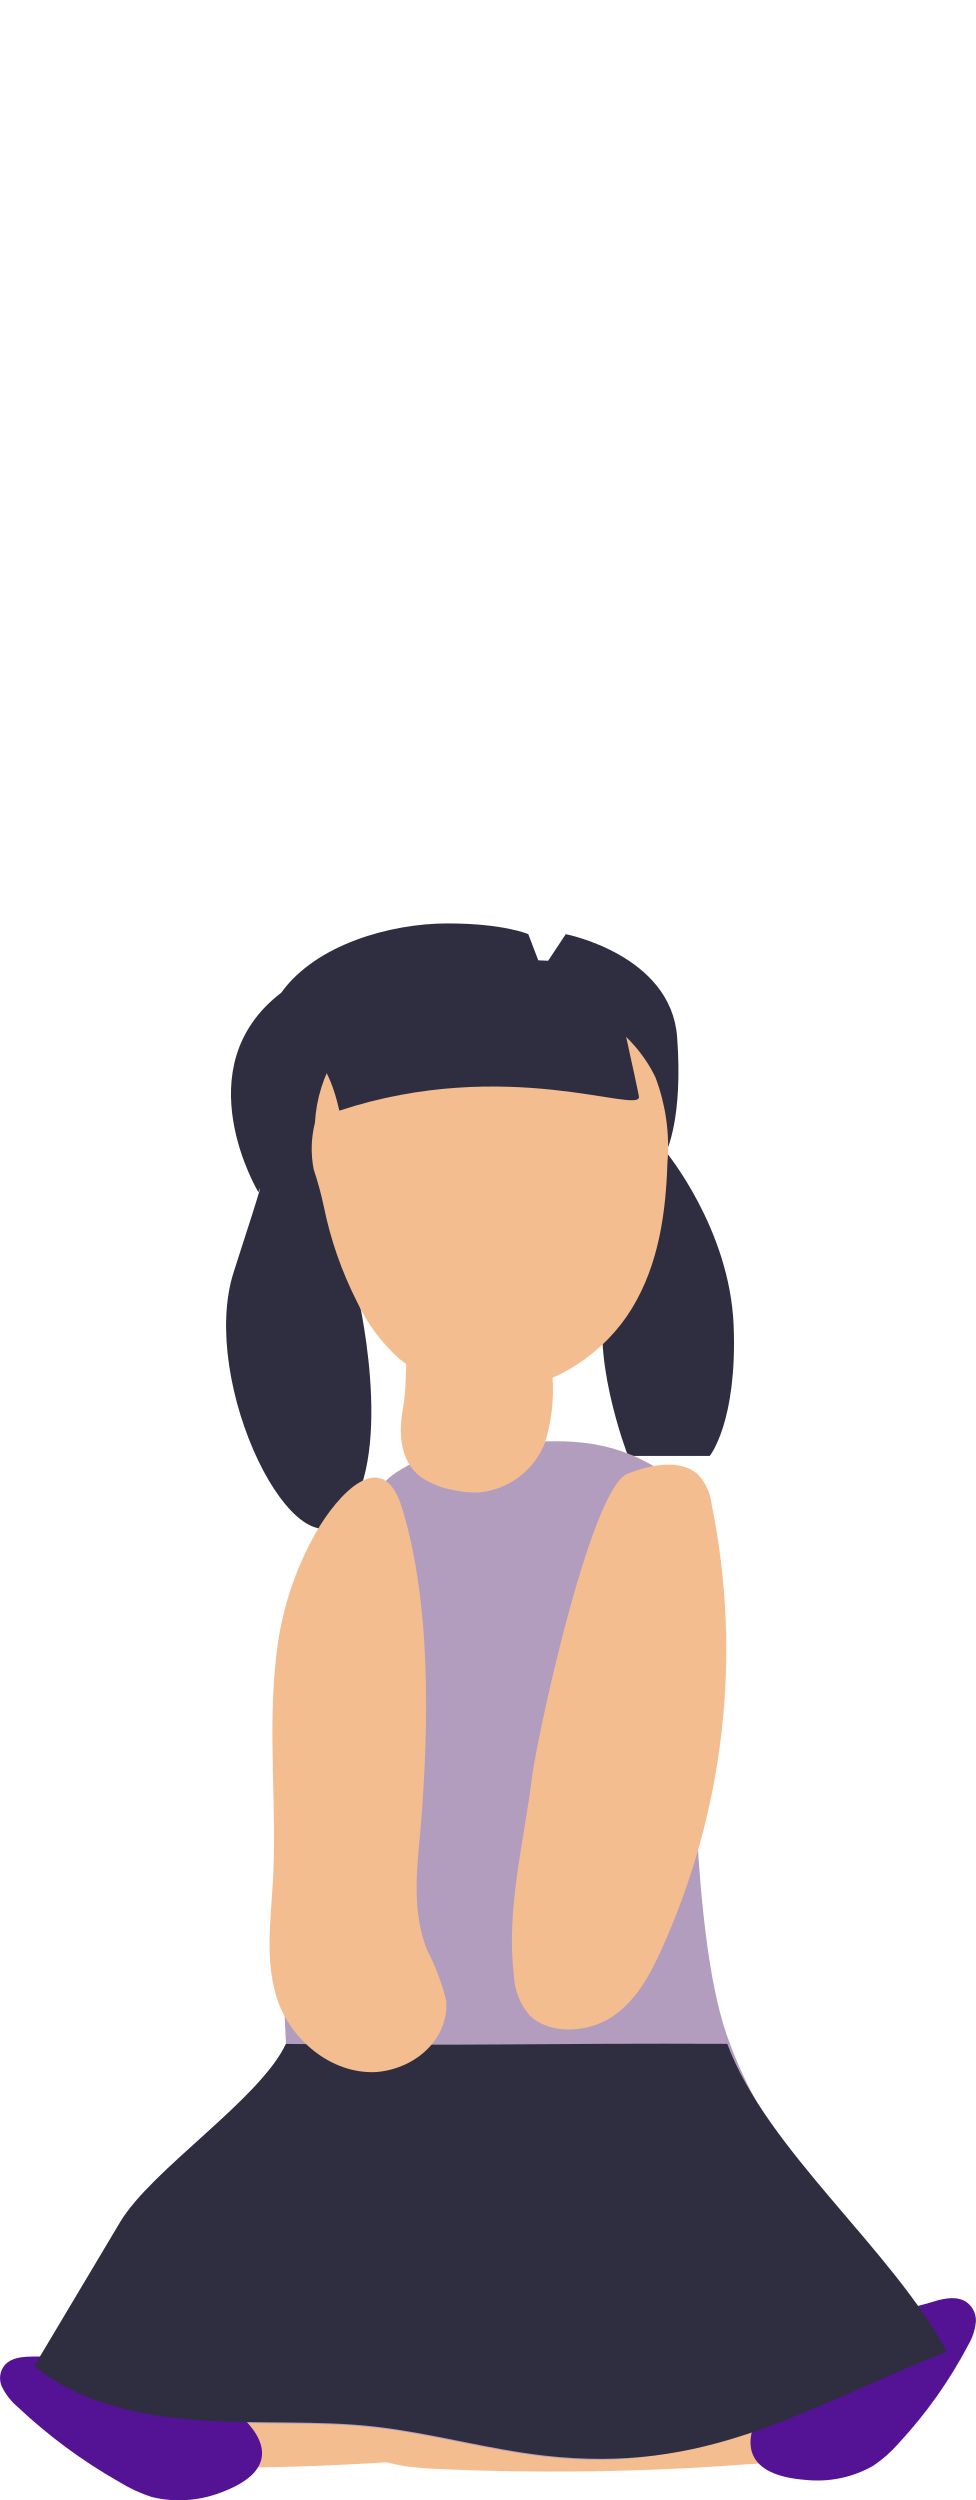
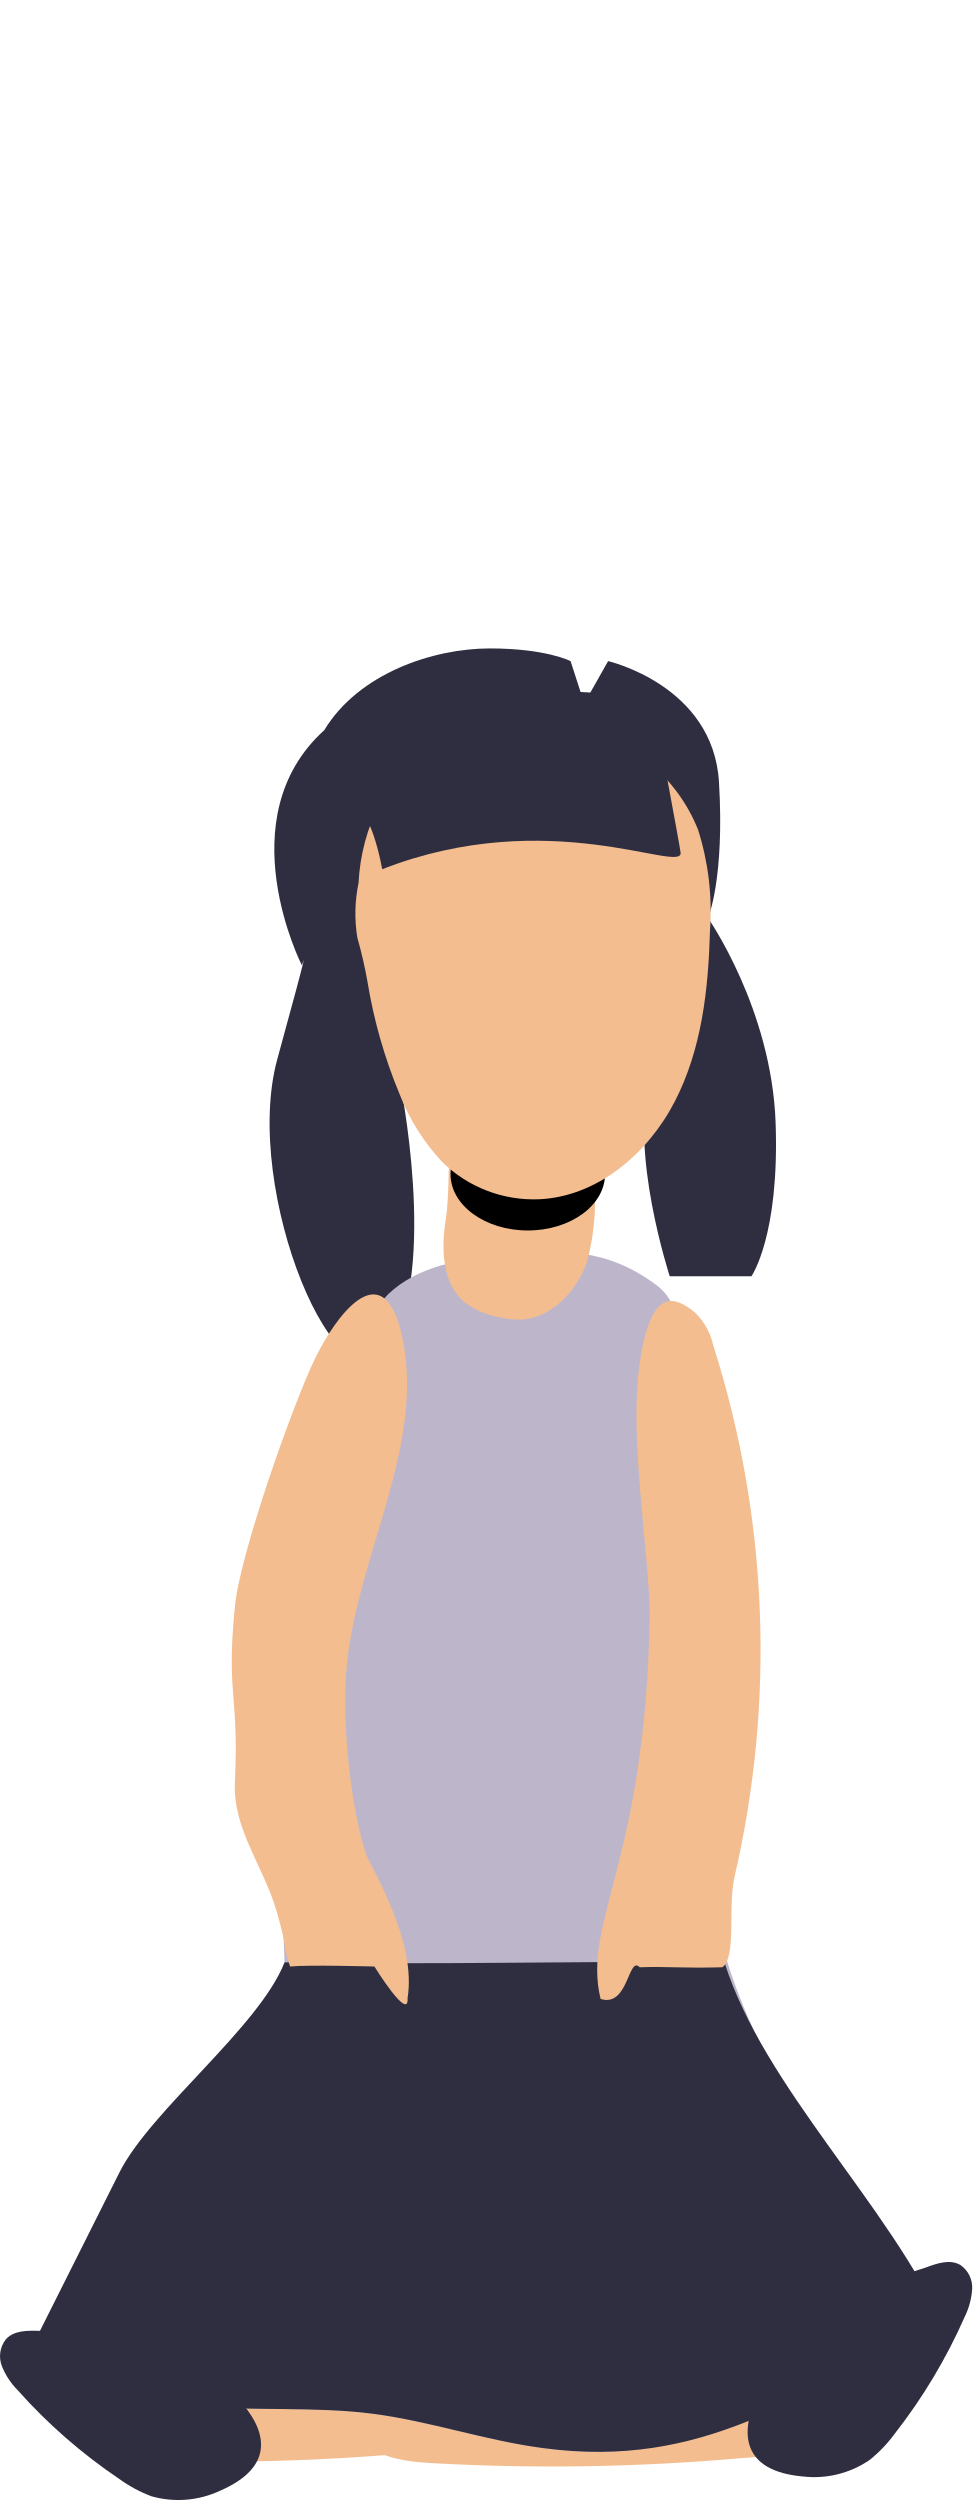
<svg xmlns="http://www.w3.org/2000/svg" id="Laag_1" data-name="Laag 1" viewBox="0 0 130 333">
  <defs>
-     <style>.cls-1{fill:#2f2e41;}.cls-2{fill:#f3bd8f;}.cls-3{fill:#b29dbe;}.cls-4{fill:#541295;}</style>
+     <style>.cls-1{fill:#2f2e41;}.cls-2{fill:#f3bd8f;}.cls-3{fill:#bdb6cb;}</style>
  </defs>
  <g id="Kind_4" data-name="Kind 4">
-     <path id="Path_1796" data-name="Path 1796" class="cls-1" d="M37.46,132.23C42.09,125.77,52.07,123,59.6,123s10.77,1.43,10.77,1.43l1.82,4.78,3.17-4.78s14,2.73,14.83,13.68-1.47,15.34-1.47,15.34,8.48,10.25,9,23.08-3.18,17.4-3.18,17.4H83.65s-5.54-14.34-2.53-22.25a44.68,44.68,0,0,0,2.53-16.4l-27.09-8.2-9.07,8.2v16.4s5.24,21.41-1.35,30.21-19.8-17.69-15-32.49,3.28-10.59,3.28-10.59S24.44,142.2,37.46,132.23Z" />
-     <path id="Path_1426" data-name="Path 1426" class="cls-2" d="M96.75,310.34c3.75.16,7.68.29,10.77,2.1,4.45,2.61,5.61,7.83,2.59,11.67a9.37,9.37,0,0,1-3.6,2.75,21.46,21.46,0,0,1-7.12,1.39,340.77,340.77,0,0,1-41.79.58c-3.87-.19-8.37-.76-10.3-3.67a9,9,0,0,1-.68-6.57c.52-3.45,1-8,3.69-10.86,3.29-3.46,6.4-1.7,11.1-.94a289.92,289.92,0,0,0,35.34,3.55Z" />
-     <path id="Path_1427" data-name="Path 1427" class="cls-2" d="M66.72,308.43c3.76,0,7.69-.09,10.89,1.56,4.62,2.42,6.09,7.6,3.29,11.58a9.19,9.19,0,0,1-3.37,2.88,21.4,21.4,0,0,1-7,1.72,333.22,333.22,0,0,1-41.68,2.52c-3.88,0-8.4-.35-10.53-3.16a9.12,9.12,0,0,1-1.09-6.42c.28-3.47.49-8.14,3-11,3.06-3.62,6.27-2,11-1.47a294.63,294.63,0,0,0,35.53,1.82Z" />
-     <path id="Path_1451" data-name="Path 1451" class="cls-3" d="M91.78,222.29c.9,4,0,36.09,5.47,50,5.23,14.1,17.77,27.45,24.86,40.93-19.75,7.91-27.93,16.4-49.54,14-7.62-.86-15-3-22.65-3.87s-15.8-.3-23.68-.87-16-2.42-21.67-7.2L16,296c4.17-7,18.69-16.41,22.09-23.74-.69-13.37-.42-26.88,0-41.91.22-7.78,6.3-16.17,8.2-23.78a17.32,17.32,0,0,1,5.63-9.8c4-3.24,9.76-4,15.16-4.43,7.81-.65,13.87-.91,20.74,3.4S90.53,215.88,91.78,222.29Z" />
-     <path id="Path_1454" data-name="Path 1454" class="cls-2" d="M53.68,187.59c-.6,3.23-.47,7.15,2.51,9.25a11.45,11.45,0,0,0,4.11,1.62,14.17,14.17,0,0,0,3.38.35,10.49,10.49,0,0,0,8.88-6.55,23.5,23.5,0,0,0,.84-10.59,12.51,12.51,0,0,0-1.29-5.5A10.23,10.23,0,0,0,62.72,172C51.86,172.77,54.92,180.84,53.68,187.59Z" />
-     <path id="Path_1456" data-name="Path 1456" class="cls-2" d="M47.5,173.29A23.76,23.76,0,0,0,53.19,181a19.26,19.26,0,0,0,13,4.25c7.7-.31,14.44-5.13,18-11s4.5-12.7,4.71-19.34a26,26,0,0,0-1.59-11.39c-2.87-6-9.07-10.35-16.48-11.54a31.52,31.52,0,0,0-21,4.18,16.57,16.57,0,0,0-5.06,4.39,19.17,19.17,0,0,0-2.82,9,14.26,14.26,0,0,0-.17,6.2,45.53,45.53,0,0,1,1.36,5A50,50,0,0,0,47.5,173.29Z" />
-     <path id="Path_1459" data-name="Path 1459" class="cls-4" d="M113.52,309.94q5-1.83,10.19-3.18c1.54-.49,3.3-1,4.72-.31a3,3,0,0,1,1.56,2.78,7.54,7.54,0,0,1-1,3.09,60.94,60.94,0,0,1-9.3,13.14,17.36,17.36,0,0,1-3.41,3,15,15,0,0,1-8.9,1.87C91.07,329.14,105.63,313.3,113.52,309.94Z" />
-     <path id="Path_1460" data-name="Path 1460" class="cls-4" d="M16.22,314.24q-5.43-.42-10.88-.35c-1.62,0-3.48-.07-4.58,1a2.71,2.71,0,0,0-.49,3.05,8.36,8.36,0,0,0,2.09,2.67,70.29,70.29,0,0,0,13.55,10,19.76,19.76,0,0,0,4.33,2,15.45,15.45,0,0,0,9.13-.59C44.44,326.5,24.91,315.31,16.22,314.24Z" />
-     <path id="Path_1699" data-name="Path 1699" class="cls-1" d="M81.25,128.35s3.82,17.22,3.86,17.73c.22,2.41-17.65-5.49-39.91,1.86-2.75-12.42-9.2-7.14-4.8-10.27s12.51-8,14.36-9.32,7.28-.88,7.28-.88Z" />
-     <path id="Path_1797" data-name="Path 1797" class="cls-1" d="M96.87,272.24c5.22,14.1,22.14,27.56,29.23,41-19.76,7.91-31.92,16.29-53.53,13.85-7.62-.86-15-3-22.65-3.87s-15.8-.3-23.68-.87-16-2.43-21.67-7.2L16,296c4.16-7,18.68-16.42,22.08-23.75C61.87,272.55,72.75,272.13,96.87,272.24Z" />
-     <path id="Path_1428" data-name="Path 1428" class="cls-2" d="M36.8,220.57c-1.18,10,.11,20.07-.45,30.1-.31,5.3-1.09,10.75.64,15.81s7,9.82,13.12,9.52c5.55-.48,9.67-4.66,9.33-9.46a29.28,29.28,0,0,0-2.57-6.83c-2.15-5.45-1.26-11.38-.77-17.07,1-13,1.34-29.07-2.56-41.83-2.63-8.52-8.69-1.46-11.35,3.13a42.32,42.32,0,0,0-5.39,16.63Z" />
-     <path id="Path_1458" data-name="Path 1458" class="cls-2" d="M70.9,236.46c-1.09,8.89-3.51,17.78-2.45,26.66a8.55,8.55,0,0,0,2.1,5.32c2.6,2.61,7.69,2.34,10.88.26s5-5.37,6.47-8.57a96.82,96.82,0,0,0,6.89-59.75,6.82,6.82,0,0,0-1.84-4c-2.33-2.09-6.39-1.29-9.4-.06-4.71,2-11.49,32.47-12.65,40.13Z" />
+     <path id="Path_1796" data-name="Path 1796" class="cls-1" d="M43.19,97.26c4.62-7.62,14.56-10.89,22.06-10.89S76,88.06,76,88.06l1.82,5.63L81,88.06s14,3.21,14.77,16.12-1.46,18.1-1.46,18.1,8.45,12.08,9,27.22S100.09,170,100.09,170H89.21s-5.52-16.91-2.52-26.24a61.61,61.61,0,0,0,2.52-19.33l-27-9.67-9,9.67v19.33s5.22,25.25-1.34,35.62-19.73-20.85-14.93-38.31,3.27-12.49,3.27-12.49S30.22,109,43.19,97.26Z" />
+     <path id="Path_1426" data-name="Path 1426" class="cls-2" d="M96.38,306.28c3.74.19,7.65.34,10.72,2.48a10,10,0,0,1,2.59,13.76,9.71,9.71,0,0,1-3.59,3.24A18.37,18.37,0,0,1,99,327.4a286.43,286.43,0,0,1-41.63.68c-3.86-.22-8.34-.9-10.26-4.32a12.49,12.49,0,0,1-.68-7.75c.52-4.07,1-9.49,3.67-12.81,3.28-4.08,6.38-2,11.06-1.11a246.76,246.76,0,0,0,35.21,4.19Z" />
+     <path id="Path_1427" data-name="Path 1427" class="cls-2" d="M66.46,304c3.75,0,7.66-.11,10.85,1.84a10.06,10.06,0,0,1,3.28,13.66,9.91,9.91,0,0,1-3.36,3.39,18.65,18.65,0,0,1-7,2,282.85,282.85,0,0,1-41.52,3c-3.86,0-8.37-.41-10.49-3.72a12.62,12.62,0,0,1-1.09-7.58c.29-4.09.49-9.59,3-13,3.05-4.28,6.25-2.36,11-1.74A247.92,247.92,0,0,0,66.46,304Z" />
+     <path id="Path_1451" data-name="Path 1451" class="cls-3" d="M91.43,202.45c.89,4.7,0,42.56,5.45,58.9,5.2,16.63,17.7,32.37,24.77,48.27C102,319,93.82,329,72.29,326.08c-7.59-1-15-3.57-22.56-4.56s-15.74-.36-23.59-1-16-2.86-21.59-8.49l11.36-22.65c4.15-8.28,18.62-19.36,22-28-.68-15.76-.41-31.69,0-49.42.23-9.17,6.28-19.06,8.17-28a21.56,21.56,0,0,1,5.61-11.56c4-3.81,9.72-4.69,15.1-5.22,7.78-.77,13.82-1.08,20.66,4S90.18,194.9,91.43,202.45Z" />
+     <path id="Path_1454" data-name="Path 1454" class="cls-2" d="M59.36,162.53c-.6,3.82-.47,8.43,2.5,10.91A10.45,10.45,0,0,0,66,175.35a12,12,0,0,0,3.37.42c4.11-.2,7.47-3.82,8.84-7.73A32.66,32.66,0,0,0,79,155.55a16.91,16.91,0,0,0-1.29-6.48,9.59,9.59,0,0,0-9.35-4.87C57.54,145.06,60.59,154.58,59.36,162.53Z" />
+     <ellipse id="Ellipse_215" data-name="Ellipse 215" cx="70.3" cy="156.4" rx="10.29" ry="7.5" />
+     <path id="Path_1456" data-name="Path 1456" class="cls-2" d="M53.2,145.68a28.1,28.1,0,0,0,5.67,9.06,17.4,17.4,0,0,0,13,5c7.67-.37,14.38-6,18-13s4.49-15,4.7-22.81a35.88,35.88,0,0,0-1.59-13.42A22.22,22.22,0,0,0,76.52,96.94a27.39,27.39,0,0,0-20.95,4.93,17.78,17.78,0,0,0-5,5.17,26.05,26.05,0,0,0-2.81,10.57,19.91,19.91,0,0,0-.16,7.3,58.52,58.52,0,0,1,1.35,5.86A67.16,67.16,0,0,0,53.2,145.68Z" />
+     <path id="Path_1459" data-name="Path 1459" class="cls-1" d="M113.09,305.81a96.45,96.45,0,0,1,10.15-3.75c1.53-.57,3.28-1.19,4.69-.36a3.64,3.64,0,0,1,1.56,3.27,9.92,9.92,0,0,1-1,3.65,73.06,73.06,0,0,1-9.26,15.48,18.57,18.57,0,0,1-3.4,3.57,13.05,13.05,0,0,1-8.86,2.2C90.72,328.44,105.22,309.77,113.09,305.81Z" />
+     <path id="Path_1460" data-name="Path 1460" class="cls-1" d="M16.15,310.88a97.84,97.84,0,0,0-10.83-.41c-1.62-.05-3.47-.09-4.56,1.15a3.65,3.65,0,0,0-.49,3.6,9.66,9.66,0,0,0,2.08,3.15,71.84,71.84,0,0,0,13.5,11.8,18.34,18.34,0,0,0,4.31,2.33,13.11,13.11,0,0,0,9.1-.71C44.26,325.34,24.82,312.14,16.15,310.88Z" />
+     <path id="Path_1699" data-name="Path 1699" class="cls-1" d="M86.82,92.68s3.8,20.31,3.84,20.91c.22,2.83-17.58-6.48-39.75,2.19-2.74-14.64-9.16-8.42-4.78-12.11s12.45-9.39,14.3-11,7.26-1,7.26-1Z" />
+     <path id="Path_1797" data-name="Path 1797" class="cls-1" d="M96.49,261.35c5.21,16.63,22.06,32.5,29.13,48.4-19.68,9.33-31.8,19.21-53.33,16.33-7.59-1-15-3.57-22.56-4.56s-15.74-.36-23.59-1-16-2.86-21.59-8.49l11.36-22.65c4.15-8.28,18.62-19.36,22-28C61.63,261.72,72.47,261.22,96.49,261.35Z" />
+     <path id="Path_1428" data-name="Path 1428" class="cls-2" d="M31.29,214c-1.18,11.78.56,11.55,0,23.37-.31,6.25,3.83,11.24,5.55,17.2s.58,3.82,1.8,7.37c2.39-.25,11.23,0,11.23,0s4.61,7.44,4.42,4.22c1.19-7.43-4.34-16.48-5.49-19.06-2.14-6.43-3.19-17.35-2.7-24.06,1-15.39,11.12-30.87,7.24-45.91-2.62-10.05-8.66-1.72-11.31,3.69-3,6.14-10.14,26.36-10.74,33.18Z" />
+     <path id="Path_1458" data-name="Path 1458" class="cls-2" d="M86.53,215.49C86,248,77.51,256.05,80,266.26c3.73,1.18,3.66-5.83,5.21-4.22,3.62-.13,5.88.15,11,0,1.93-1.3.7-8.14,1.64-12.1A133.56,133.56,0,0,0,95,179.19a8.67,8.67,0,0,0-2.46-4.39c-2.63-2.11-5.81-3.52-7.31,6.65s1.24,25,1.33,34Z" />
  </g>
</svg>
